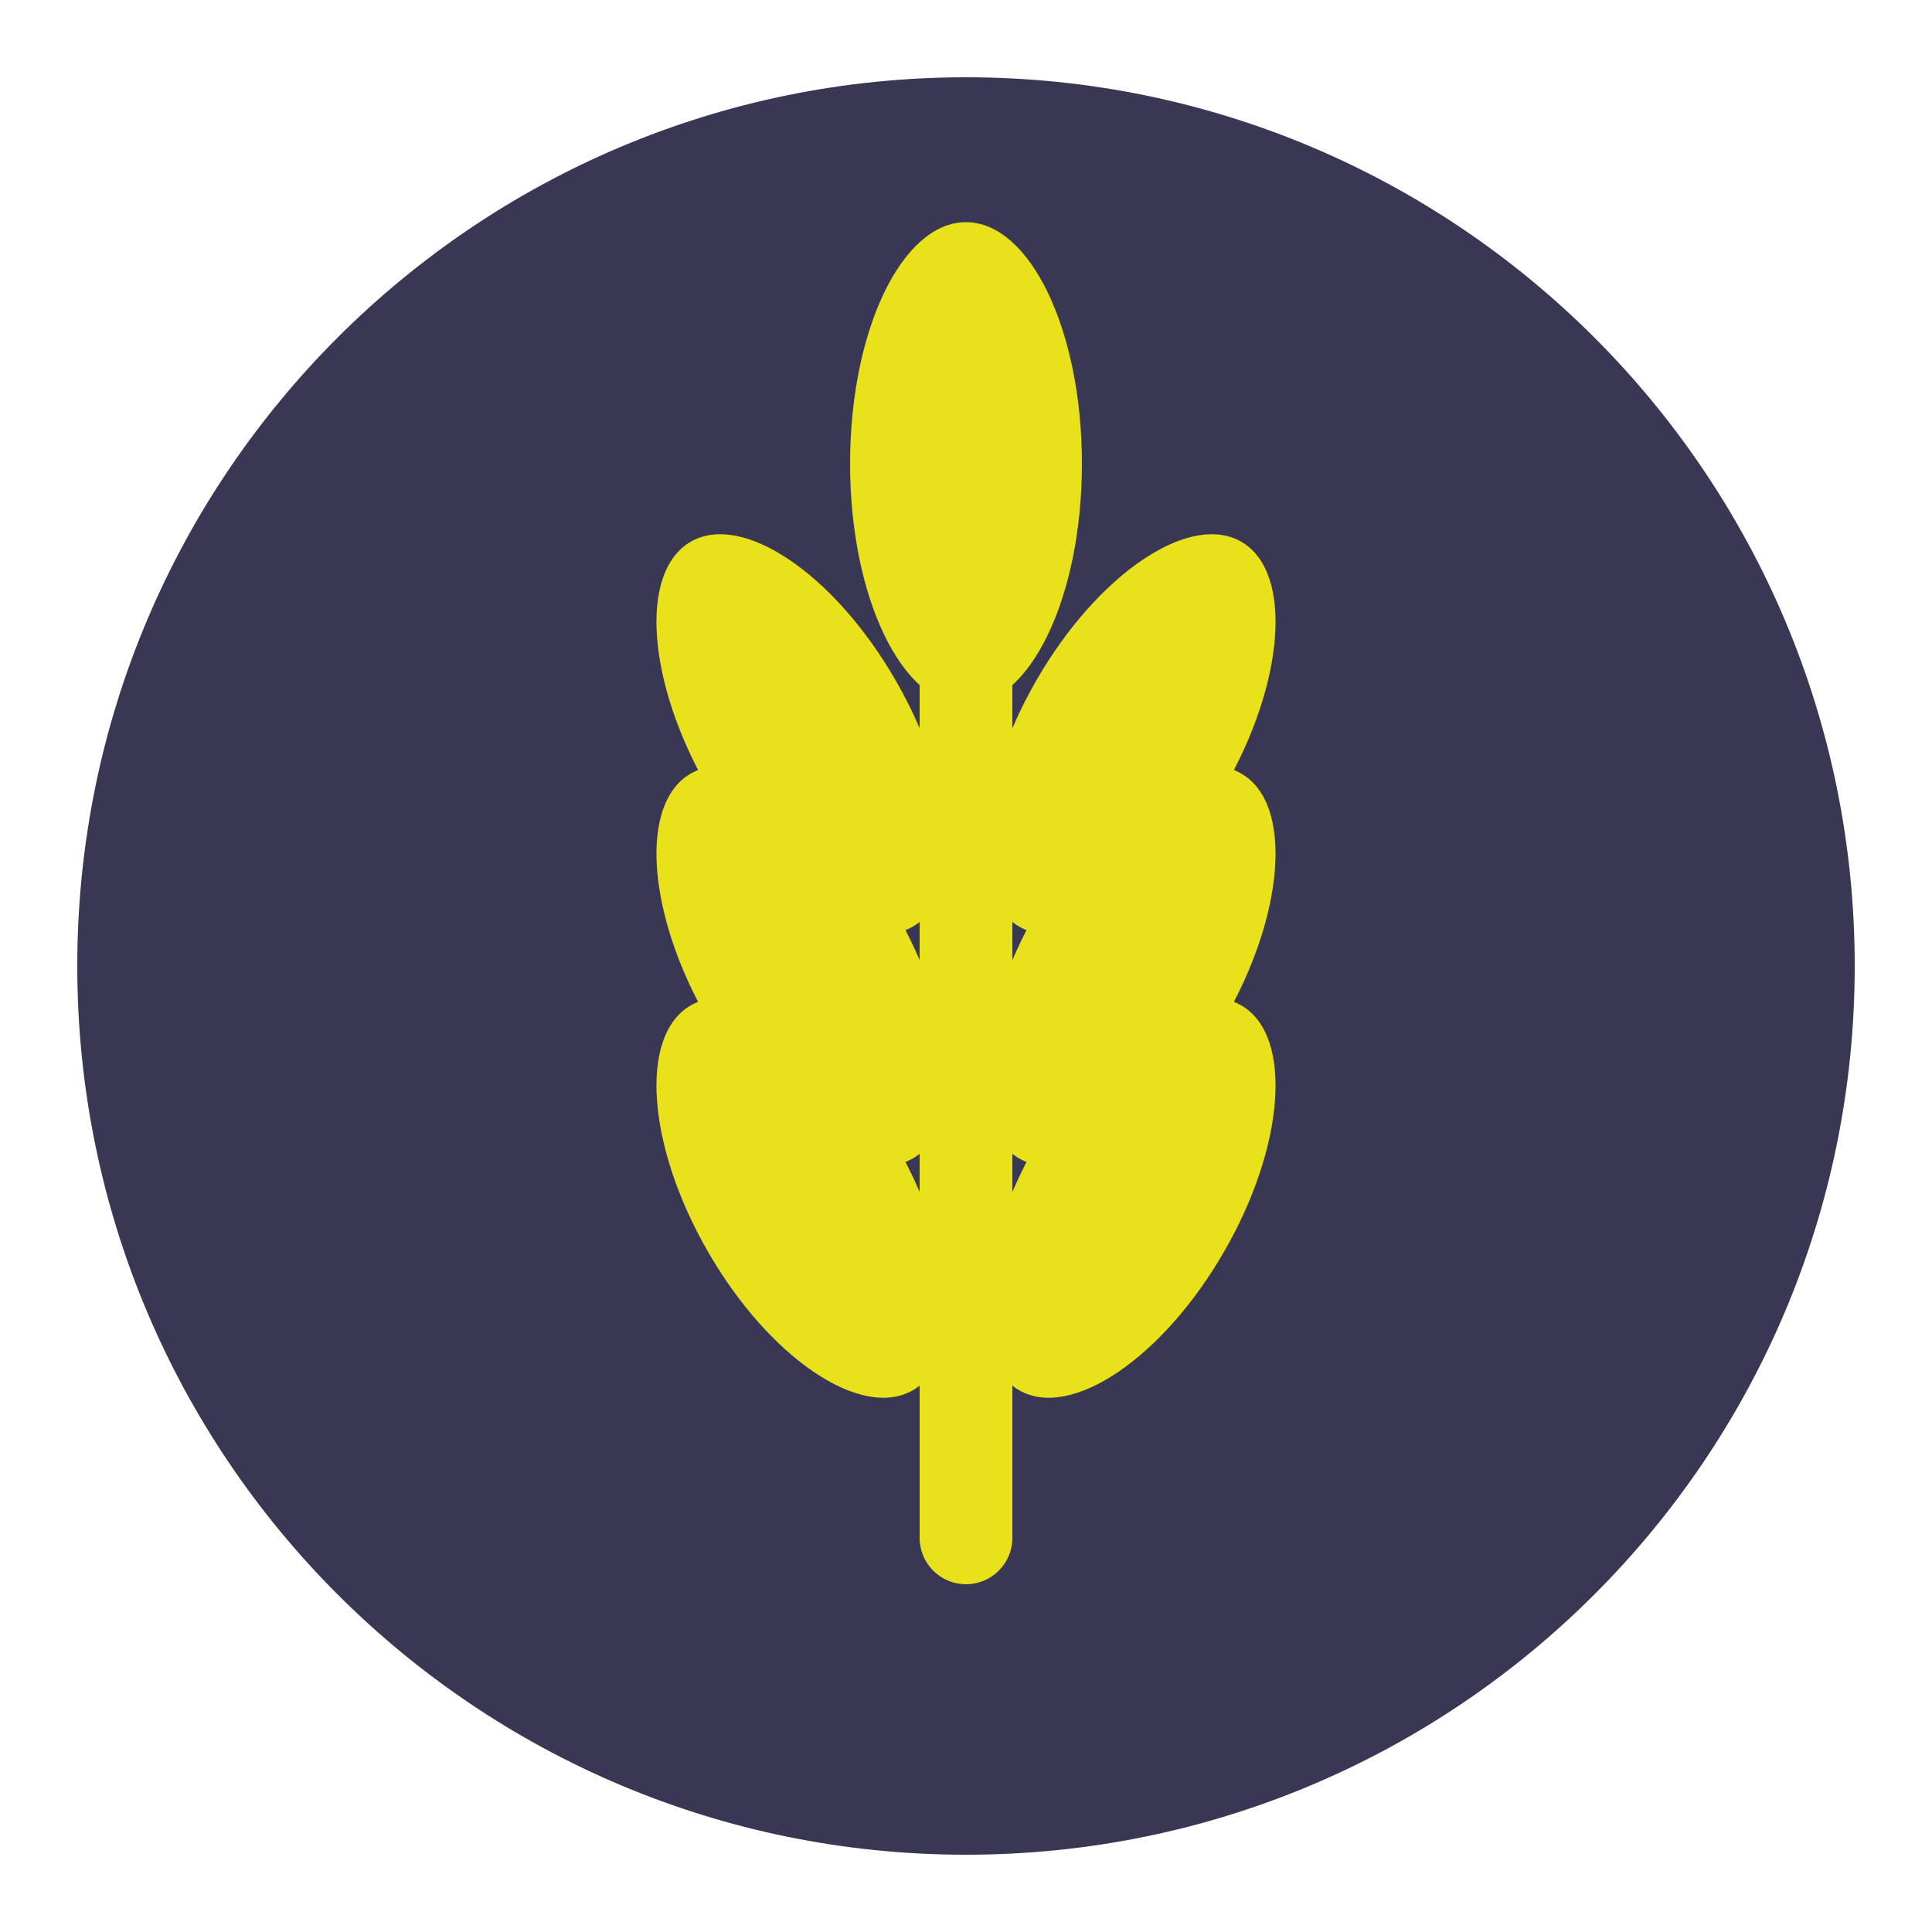
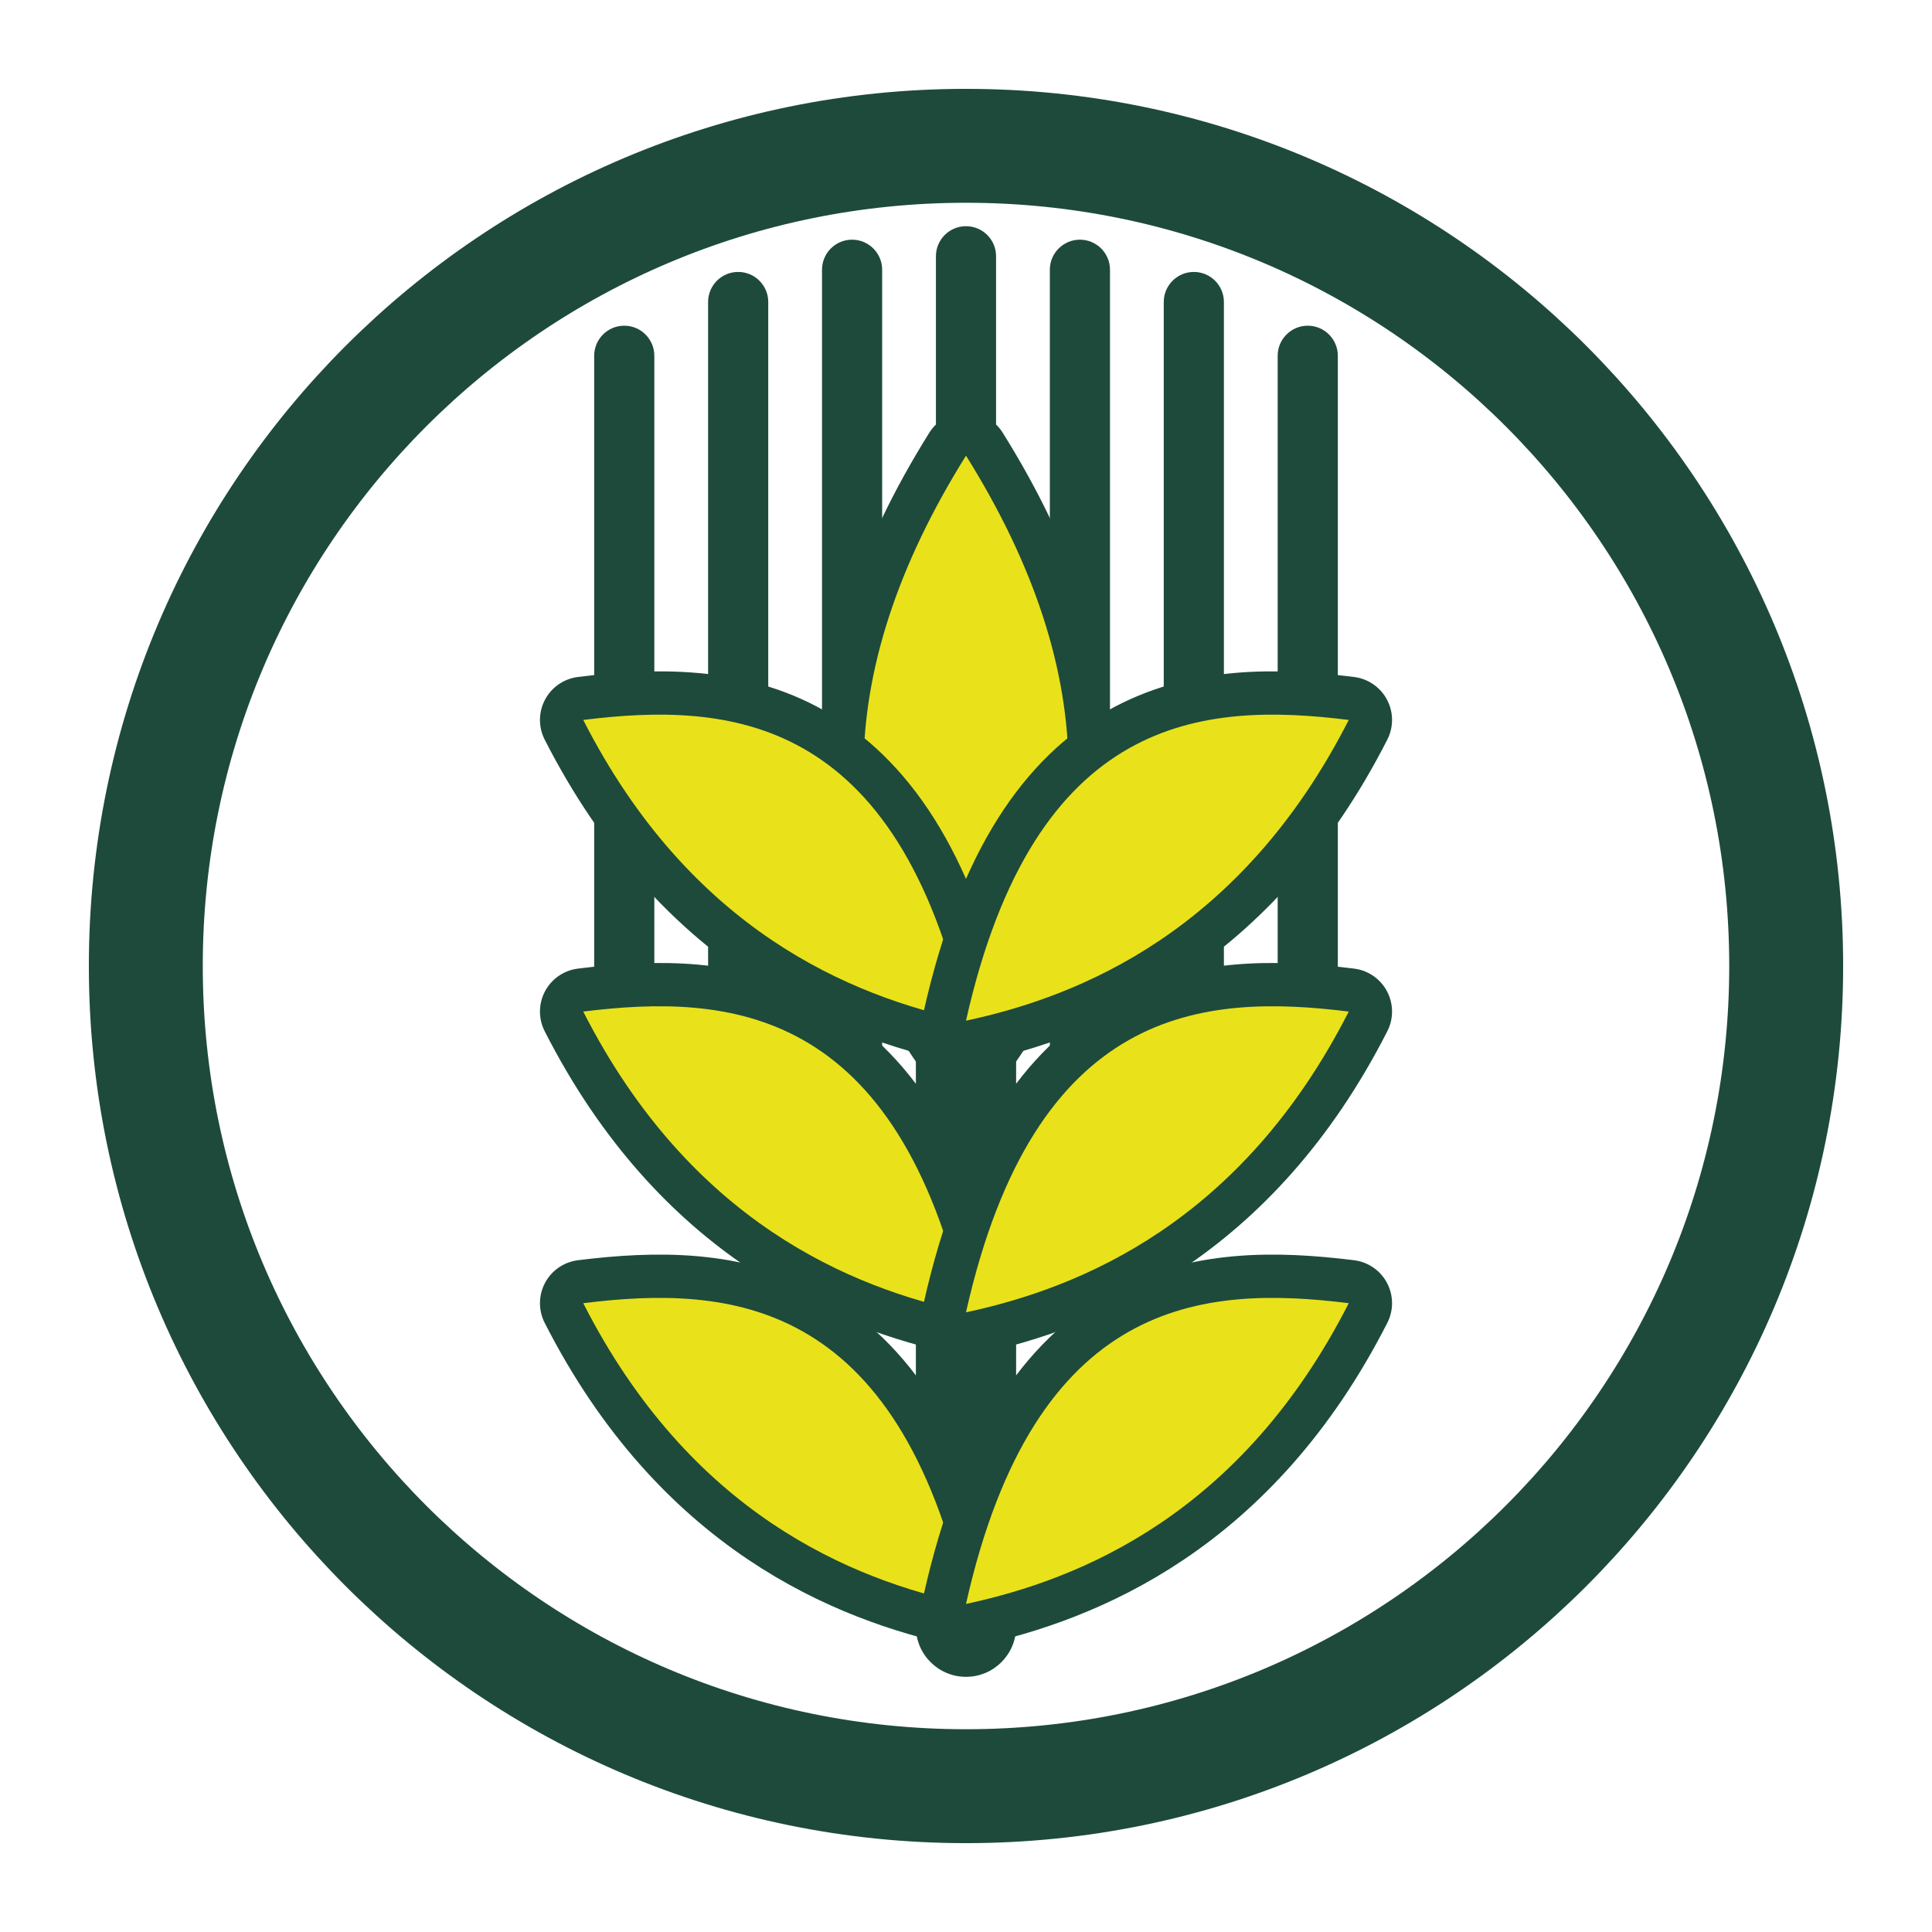
- <svg xmlns="http://www.w3.org/2000/svg" viewBox="0 0 100 100" role="img" aria-label="Солод Руси">
-   <circle cx="50" cy="50" r="46" fill="#383754" />
-   <g fill="#E9E21A">
-     <ellipse cx="50" cy="24" rx="6" ry="12.5" />
-     <g transform="translate(41.5,38) rotate(-30)">
-       <ellipse rx="5.6" ry="11.5" />
-     </g>
-     <g transform="translate(58.5,38) rotate(30)">
-       <ellipse rx="5.6" ry="11.5" />
-     </g>
-     <g transform="translate(41.5,50) rotate(-30)">
-       <ellipse rx="5.6" ry="11.5" />
-     </g>
-     <g transform="translate(58.5,50) rotate(30)">
-       <ellipse rx="5.6" ry="11.5" />
-     </g>
-     <g transform="translate(41.5,62) rotate(-30)">
-       <ellipse rx="5.6" ry="11.5" />
-     </g>
-     <g transform="translate(58.5,62) rotate(30)">
-       <ellipse rx="5.6" ry="11.5" />
-     </g>
-     <rect x="47.6" y="30" width="4.8" height="52" rx="2.4" />
+ <svg xmlns="http://www.w3.org/2000/svg" viewBox="-6 -6 212 212" fill="none" role="img" aria-label="Солод Руси">
+   <style>
+     .mk-ring{fill:none;stroke:#1E4A3B}
+     .mk-awns rect,.mk-stem{fill:#1E4A3B}
+     .mk-grain path,.mk-leaves path{fill:#E9E21A;stroke:#1E4A3B;stroke-width:9.5;
+       stroke-linejoin:round;stroke-linecap:round;paint-order:stroke fill}
+   </style>
+   <circle class="mk-ring" cx="100" cy="100" r="90.0" stroke-width="12.5" />
+   <g class="mk-awns">
+     <rect x="59.20" y="29.74" width="6.60" height="86.26" rx="3.30" />
+     <rect x="71.70" y="23.84" width="6.60" height="92.16" rx="3.30" />
+     <rect x="84.20" y="20.30" width="6.60" height="95.70" rx="3.30" />
+     <rect x="96.70" y="18.82" width="6.60" height="97.18" rx="3.30" />
+     <rect x="109.20" y="20.30" width="6.60" height="95.70" rx="3.30" />
+     <rect x="121.70" y="23.84" width="6.60" height="92.16" rx="3.30" />
+     <rect x="134.20" y="29.74" width="6.60" height="86.26" rx="3.30" />
+   </g>
+   <rect class="mk-stem" x="94.50" y="52.0" width="11.0" height="126.0" rx="5.50" />
+   <g class="mk-grain">
+     <path d="M100.00 44.0 C115.00 68.0 115.00 90.0 100.00 110.0 C85.00 90.0 85.00 68.0 100.00 44.0 Z" />
+   </g>
+   <g class="mk-leaves">
+     <path d="M100.00 106.00 C92.44 72.34 73.96 71.02 58.00 73.00 C69.76 96.10 87.40 103.31 100.00 106.00 Z" />
+     <path d="M100.00 106.00 C107.56 72.34 126.04 71.02 142.00 73.00 C130.24 96.10 112.60 103.31 100.00 106.00 Z" />
+     <path d="M100.00 138.00 C92.44 104.34 73.96 103.02 58.00 105.00 C69.76 128.10 87.40 135.31 100.00 138.00 Z" />
+     <path d="M100.00 138.00 C107.56 104.34 126.04 103.02 142.00 105.00 C130.24 128.10 112.60 135.31 100.00 138.00 Z" />
+     <path d="M100.00 170.00 C92.44 136.34 73.96 135.02 58.00 137.00 C69.76 160.10 87.40 167.31 100.00 170.00 Z" />
+     <path d="M100.00 170.00 C107.56 136.34 126.04 135.02 142.00 137.00 C130.24 160.10 112.60 167.31 100.00 170.00 Z" />
  </g>
</svg>
